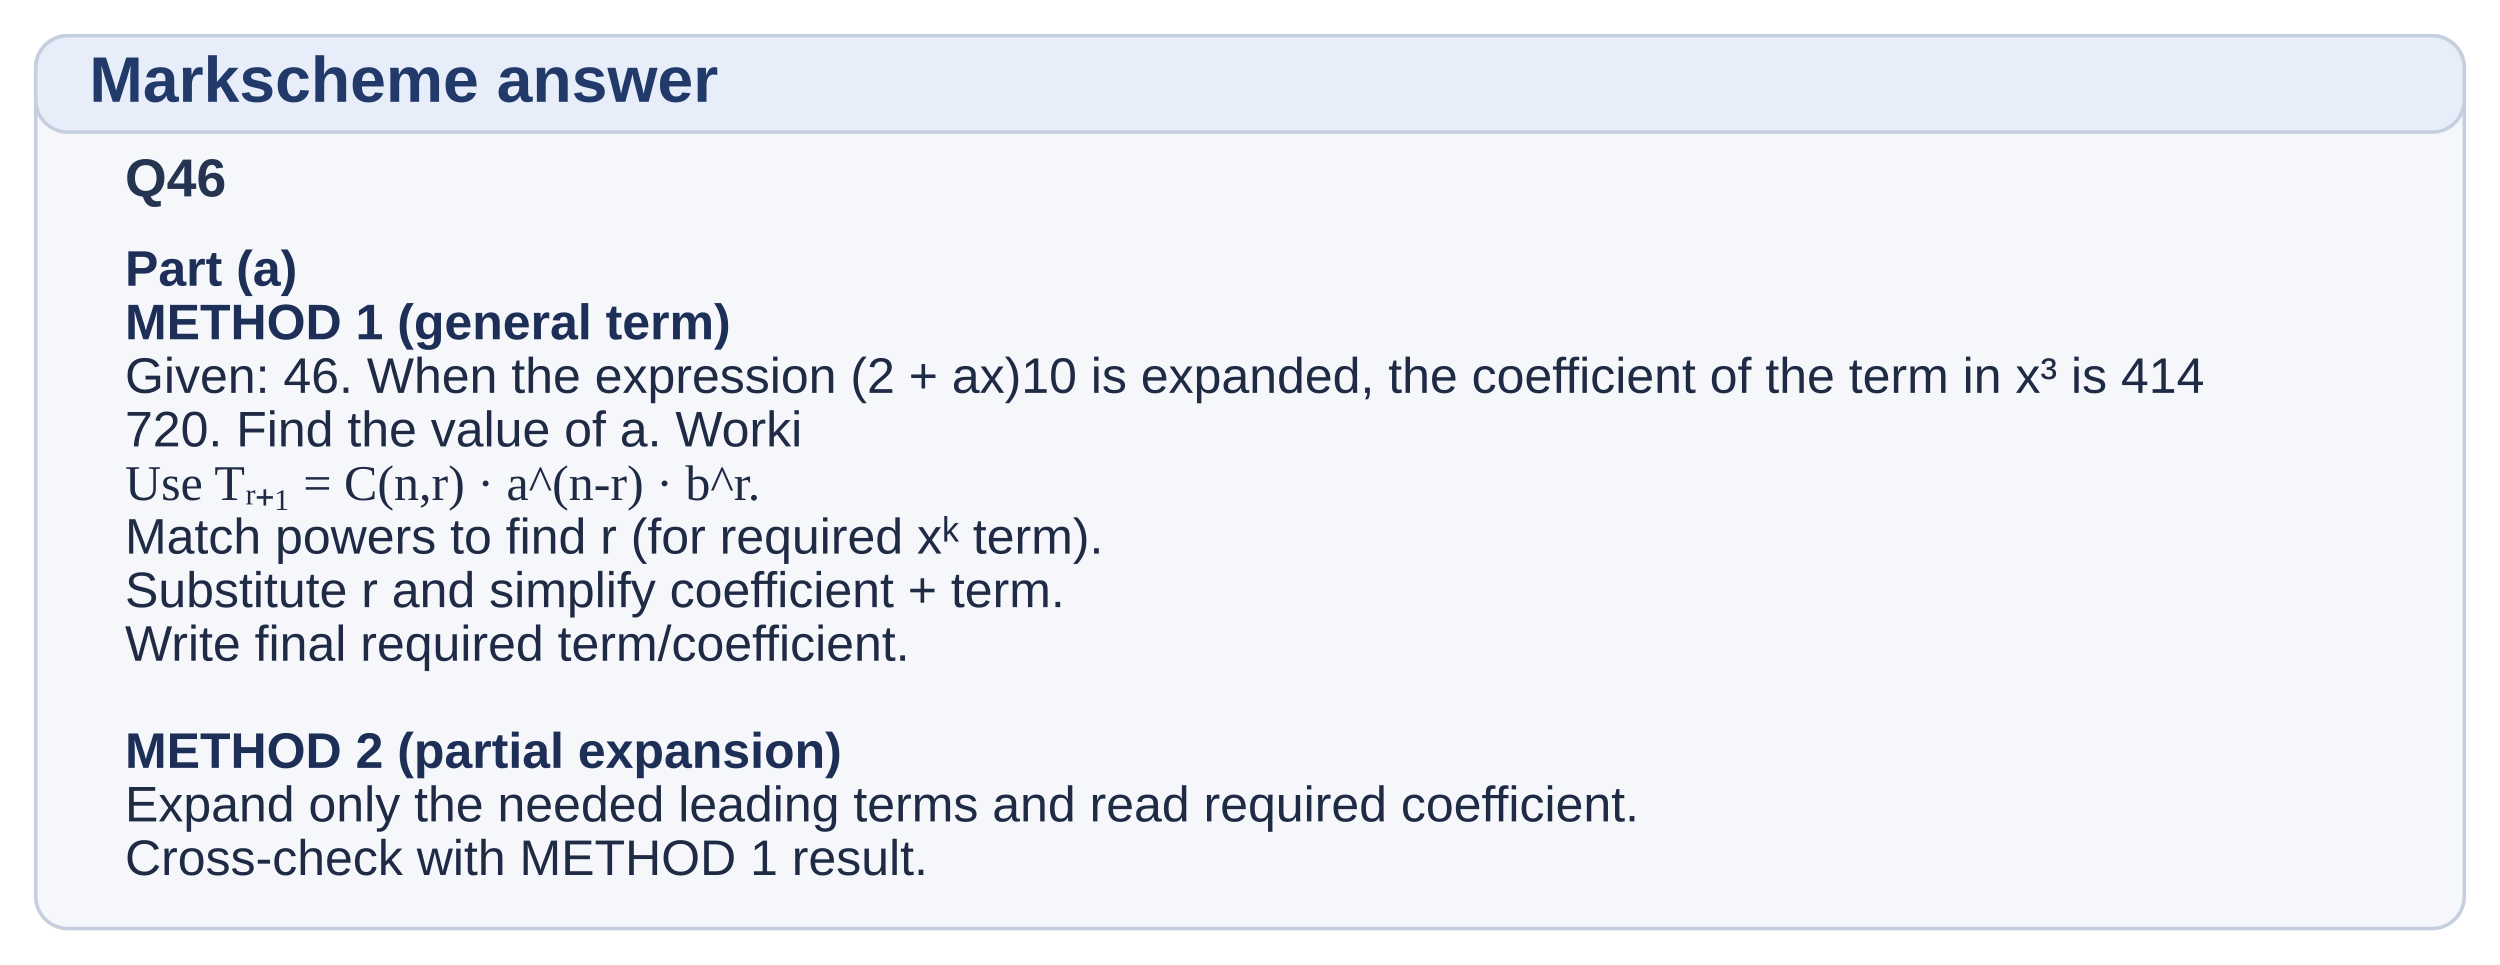
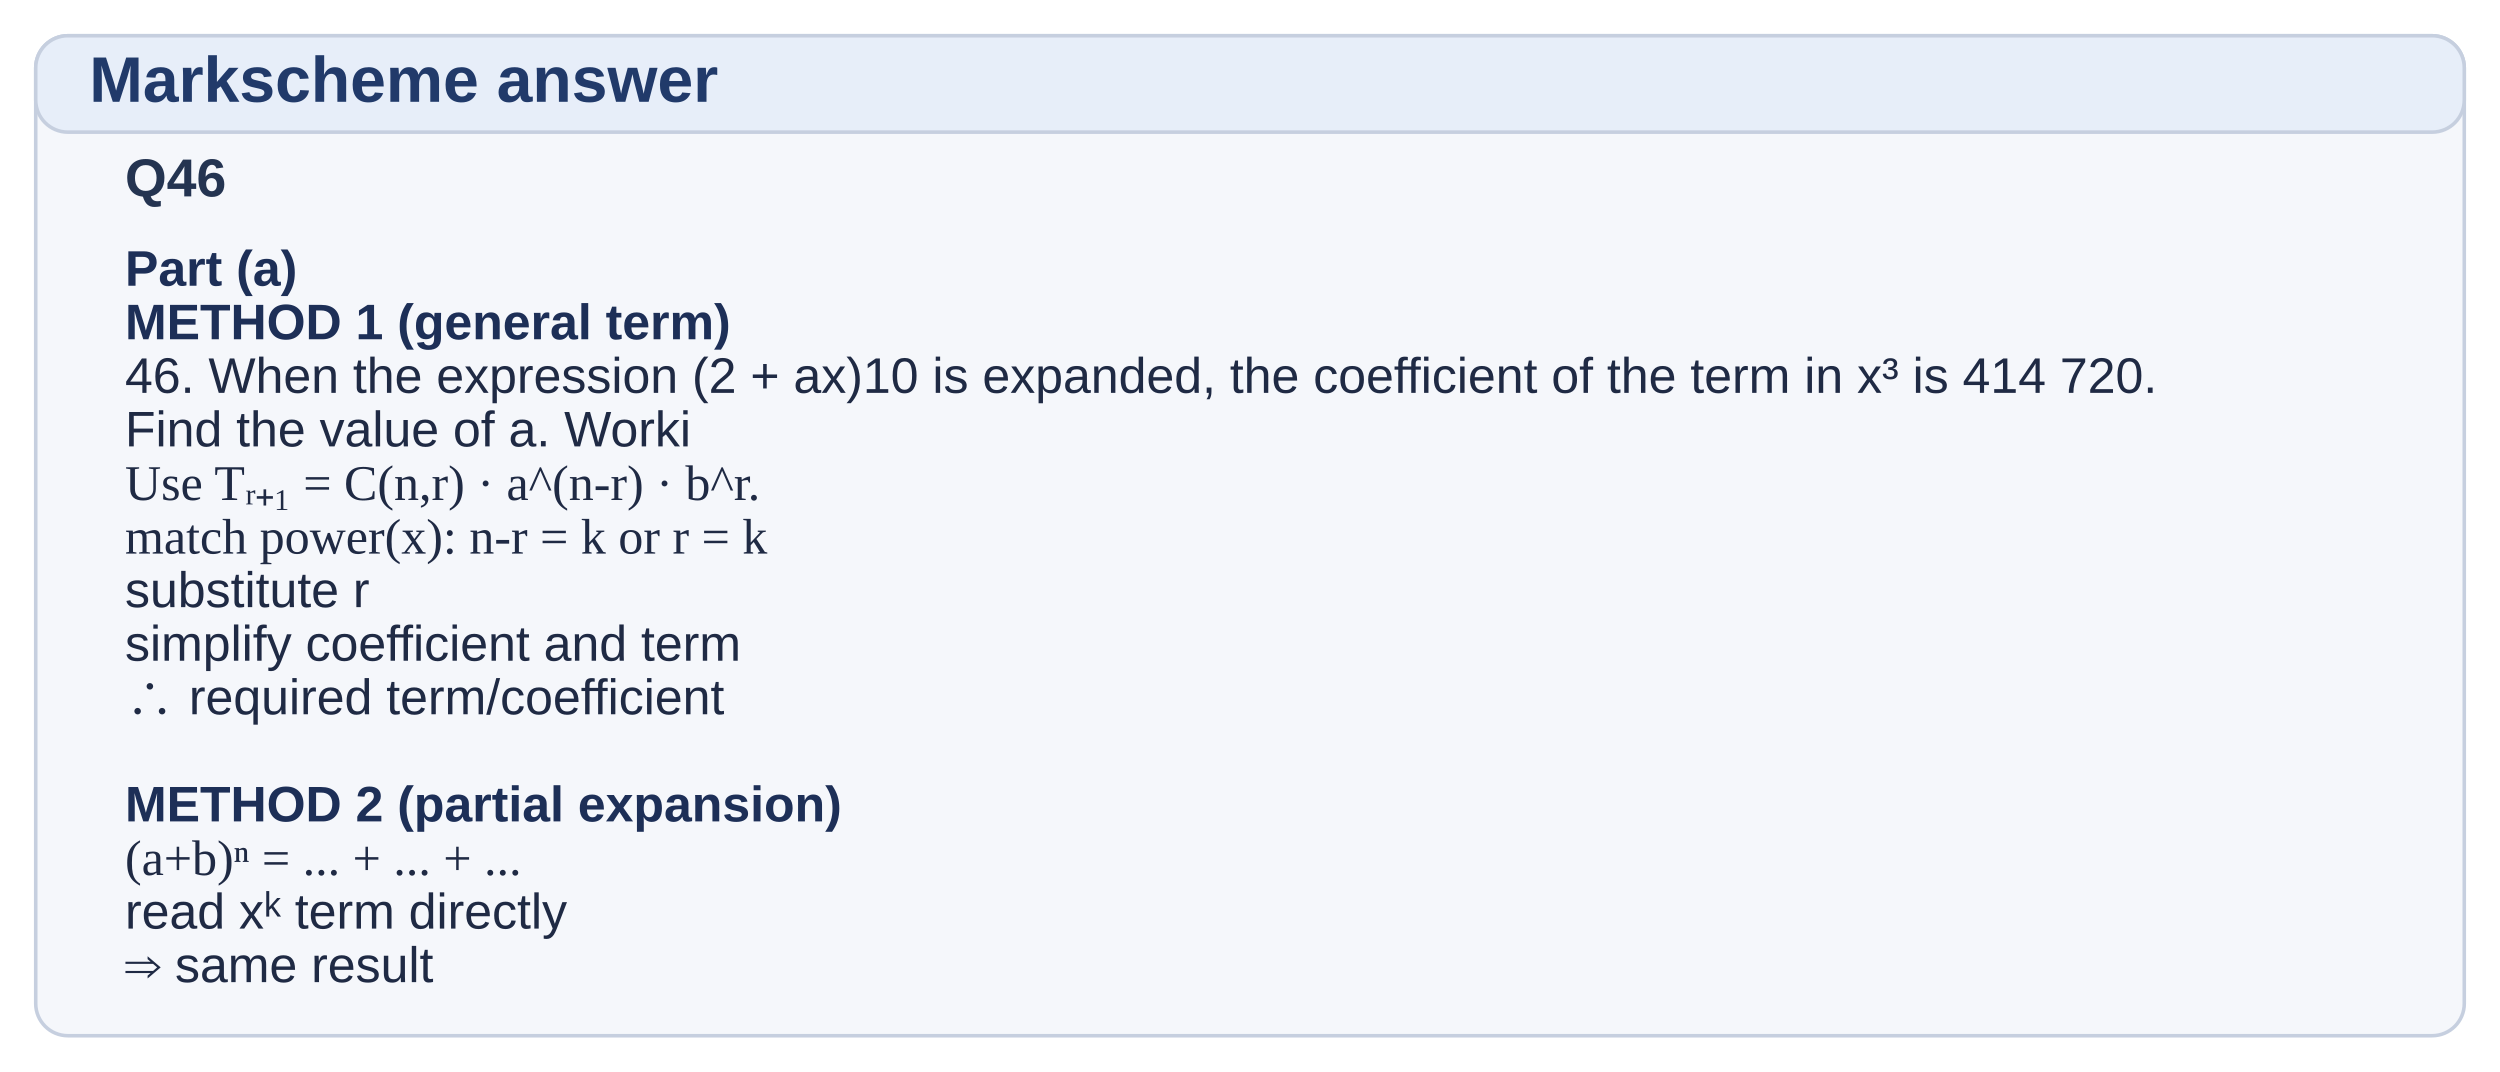
- <svg xmlns="http://www.w3.org/2000/svg" width="1400" height="540" viewBox="0 0 1400 540">
-   <rect x="20" y="20" width="1360" height="500" rx="18" ry="18" fill="#f5f7fb" stroke="#c6cfdf" stroke-width="2" />
+ <svg xmlns="http://www.w3.org/2000/svg" width="1400" height="600" viewBox="0 0 1400 600">
+   <rect x="20" y="20" width="1360" height="560" rx="18" ry="18" fill="#f5f7fb" stroke="#c6cfdf" stroke-width="2" />
  <rect x="20" y="20" width="1360" height="54" rx="18" ry="18" fill="#e7eef9" stroke="#c6cfdf" stroke-width="2" />
  <text x="50" y="57" font-family="Arial, Helvetica, sans-serif" font-size="36" font-weight="700" fill="#213a6a">Markscheme answer</text>
  <text x="70" y="110" font-family="Arial, Helvetica, sans-serif" font-size="30" font-weight="700" fill="#243451">Q46</text>
  <text x="70" y="160" font-family="Arial, Helvetica, sans-serif" font-size="28" font-weight="700" fill="#1d2f57">Part (a)</text>
  <text x="70" y="190" font-family="Arial, Helvetica, sans-serif" font-size="28" font-weight="700" fill="#1d2f57">METHOD 1 (general term)</text>
-   <text x="70" y="220" font-family="Arial, Helvetica, sans-serif" font-size="28" font-weight="500" fill="#1f2a44">Given: 46. When the expression (2 + ax)10 is expanded, the coefficient of the term in x³ is 414</text>
-   <text x="70" y="250" font-family="Arial, Helvetica, sans-serif" font-size="28" font-weight="500" fill="#1f2a44">720. Find the value of a. Worki</text>
+   <text x="70" y="220" font-family="Arial, Helvetica, sans-serif" font-size="28" font-weight="500" fill="#1f2a44">46. When the expression (2 + ax)10 is expanded, the coefficient of the term in x³ is 414 720.</text>
+   <text x="70" y="250" font-family="Arial, Helvetica, sans-serif" font-size="28" font-weight="500" fill="#1f2a44">Find the value of a. Worki</text>
  <text x="70" y="280" font-family="Cambria Math, STIX Two Math, Times New Roman, serif" font-size="28" font-weight="500" fill="#1f2a44">Use Tᵣ₊₁ = C(n,r) · a^(n-r) · b^r.</text>
-   <text x="70" y="310" font-family="Arial, Helvetica, sans-serif" font-size="28" font-weight="500" fill="#1f2a44">Match powers to find r (for required xᵏ term).</text>
-   <text x="70" y="340" font-family="Arial, Helvetica, sans-serif" font-size="28" font-weight="500" fill="#1f2a44">Substitute r and simplify coefficient + term.</text>
-   <text x="70" y="370" font-family="Arial, Helvetica, sans-serif" font-size="28" font-weight="500" fill="#1f2a44">Write final required term/coefficient.</text>
-   <text x="70" y="400" font-family="Arial, Helvetica, sans-serif" font-size="28" font-weight="500" fill="#1f2a44"> </text>
-   <text x="70" y="430" font-family="Arial, Helvetica, sans-serif" font-size="28" font-weight="700" fill="#1d2f57">METHOD 2 (partial expansion)</text>
-   <text x="70" y="460" font-family="Arial, Helvetica, sans-serif" font-size="28" font-weight="500" fill="#1f2a44">Expand only the needed leading terms and read required coefficient.</text>
-   <text x="70" y="490" font-family="Arial, Helvetica, sans-serif" font-size="28" font-weight="500" fill="#1f2a44">Cross-check with METHOD 1 result.</text>
+   <text x="70" y="310" font-family="Cambria Math, STIX Two Math, Times New Roman, serif" font-size="28" font-weight="500" fill="#1f2a44">match power(x): n-r = k  or  r = k</text>
+   <text x="70" y="340" font-family="Arial, Helvetica, sans-serif" font-size="28" font-weight="500" fill="#1f2a44">substitute r</text>
+   <text x="70" y="370" font-family="Arial, Helvetica, sans-serif" font-size="28" font-weight="500" fill="#1f2a44">simplify coefficient and term</text>
+   <text x="70" y="400" font-family="Arial, Helvetica, sans-serif" font-size="28" font-weight="500" fill="#1f2a44">∴ required term/coefficient</text>
+   <text x="70" y="430" font-family="Arial, Helvetica, sans-serif" font-size="28" font-weight="500" fill="#1f2a44"> </text>
+   <text x="70" y="460" font-family="Arial, Helvetica, sans-serif" font-size="28" font-weight="700" fill="#1d2f57">METHOD 2 (partial expansion)</text>
+   <text x="70" y="490" font-family="Cambria Math, STIX Two Math, Times New Roman, serif" font-size="28" font-weight="500" fill="#1f2a44">(a+b)ⁿ = ... + ... + ...</text>
+   <text x="70" y="520" font-family="Arial, Helvetica, sans-serif" font-size="28" font-weight="500" fill="#1f2a44">read xᵏ term directly</text>
+   <text x="70" y="550" font-family="Arial, Helvetica, sans-serif" font-size="28" font-weight="500" fill="#1f2a44">⇒ same result</text>
</svg>
